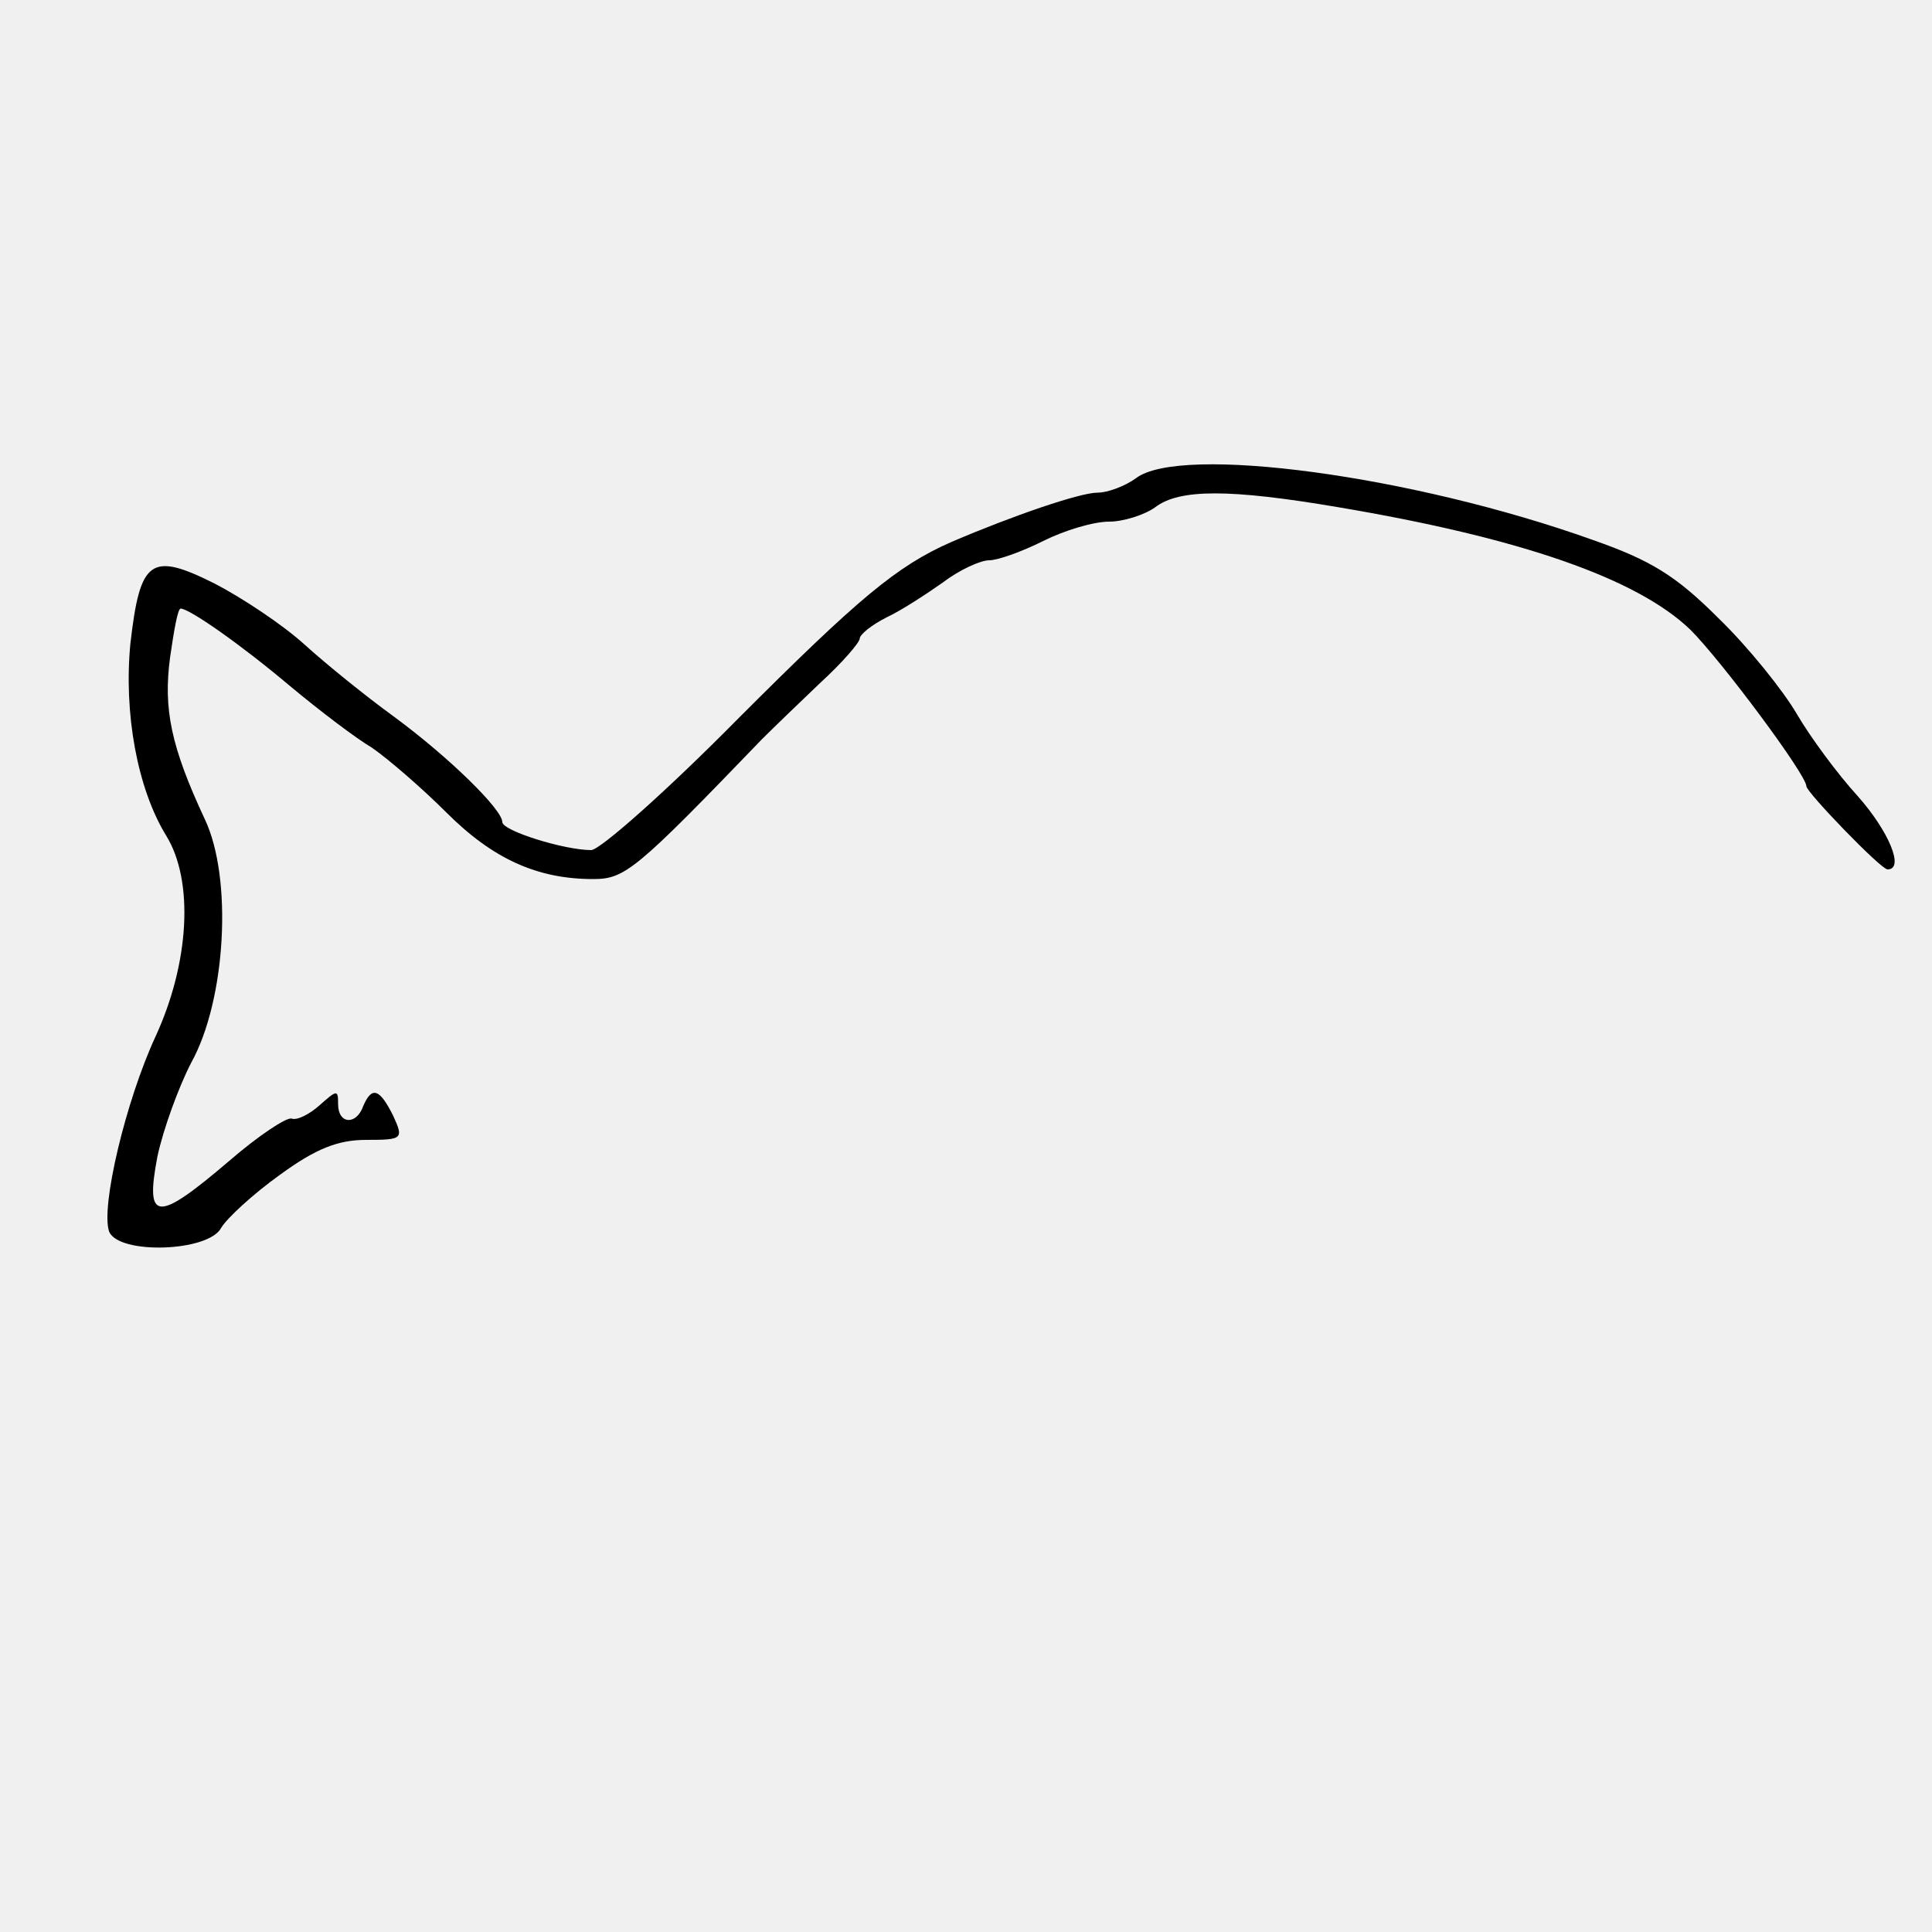
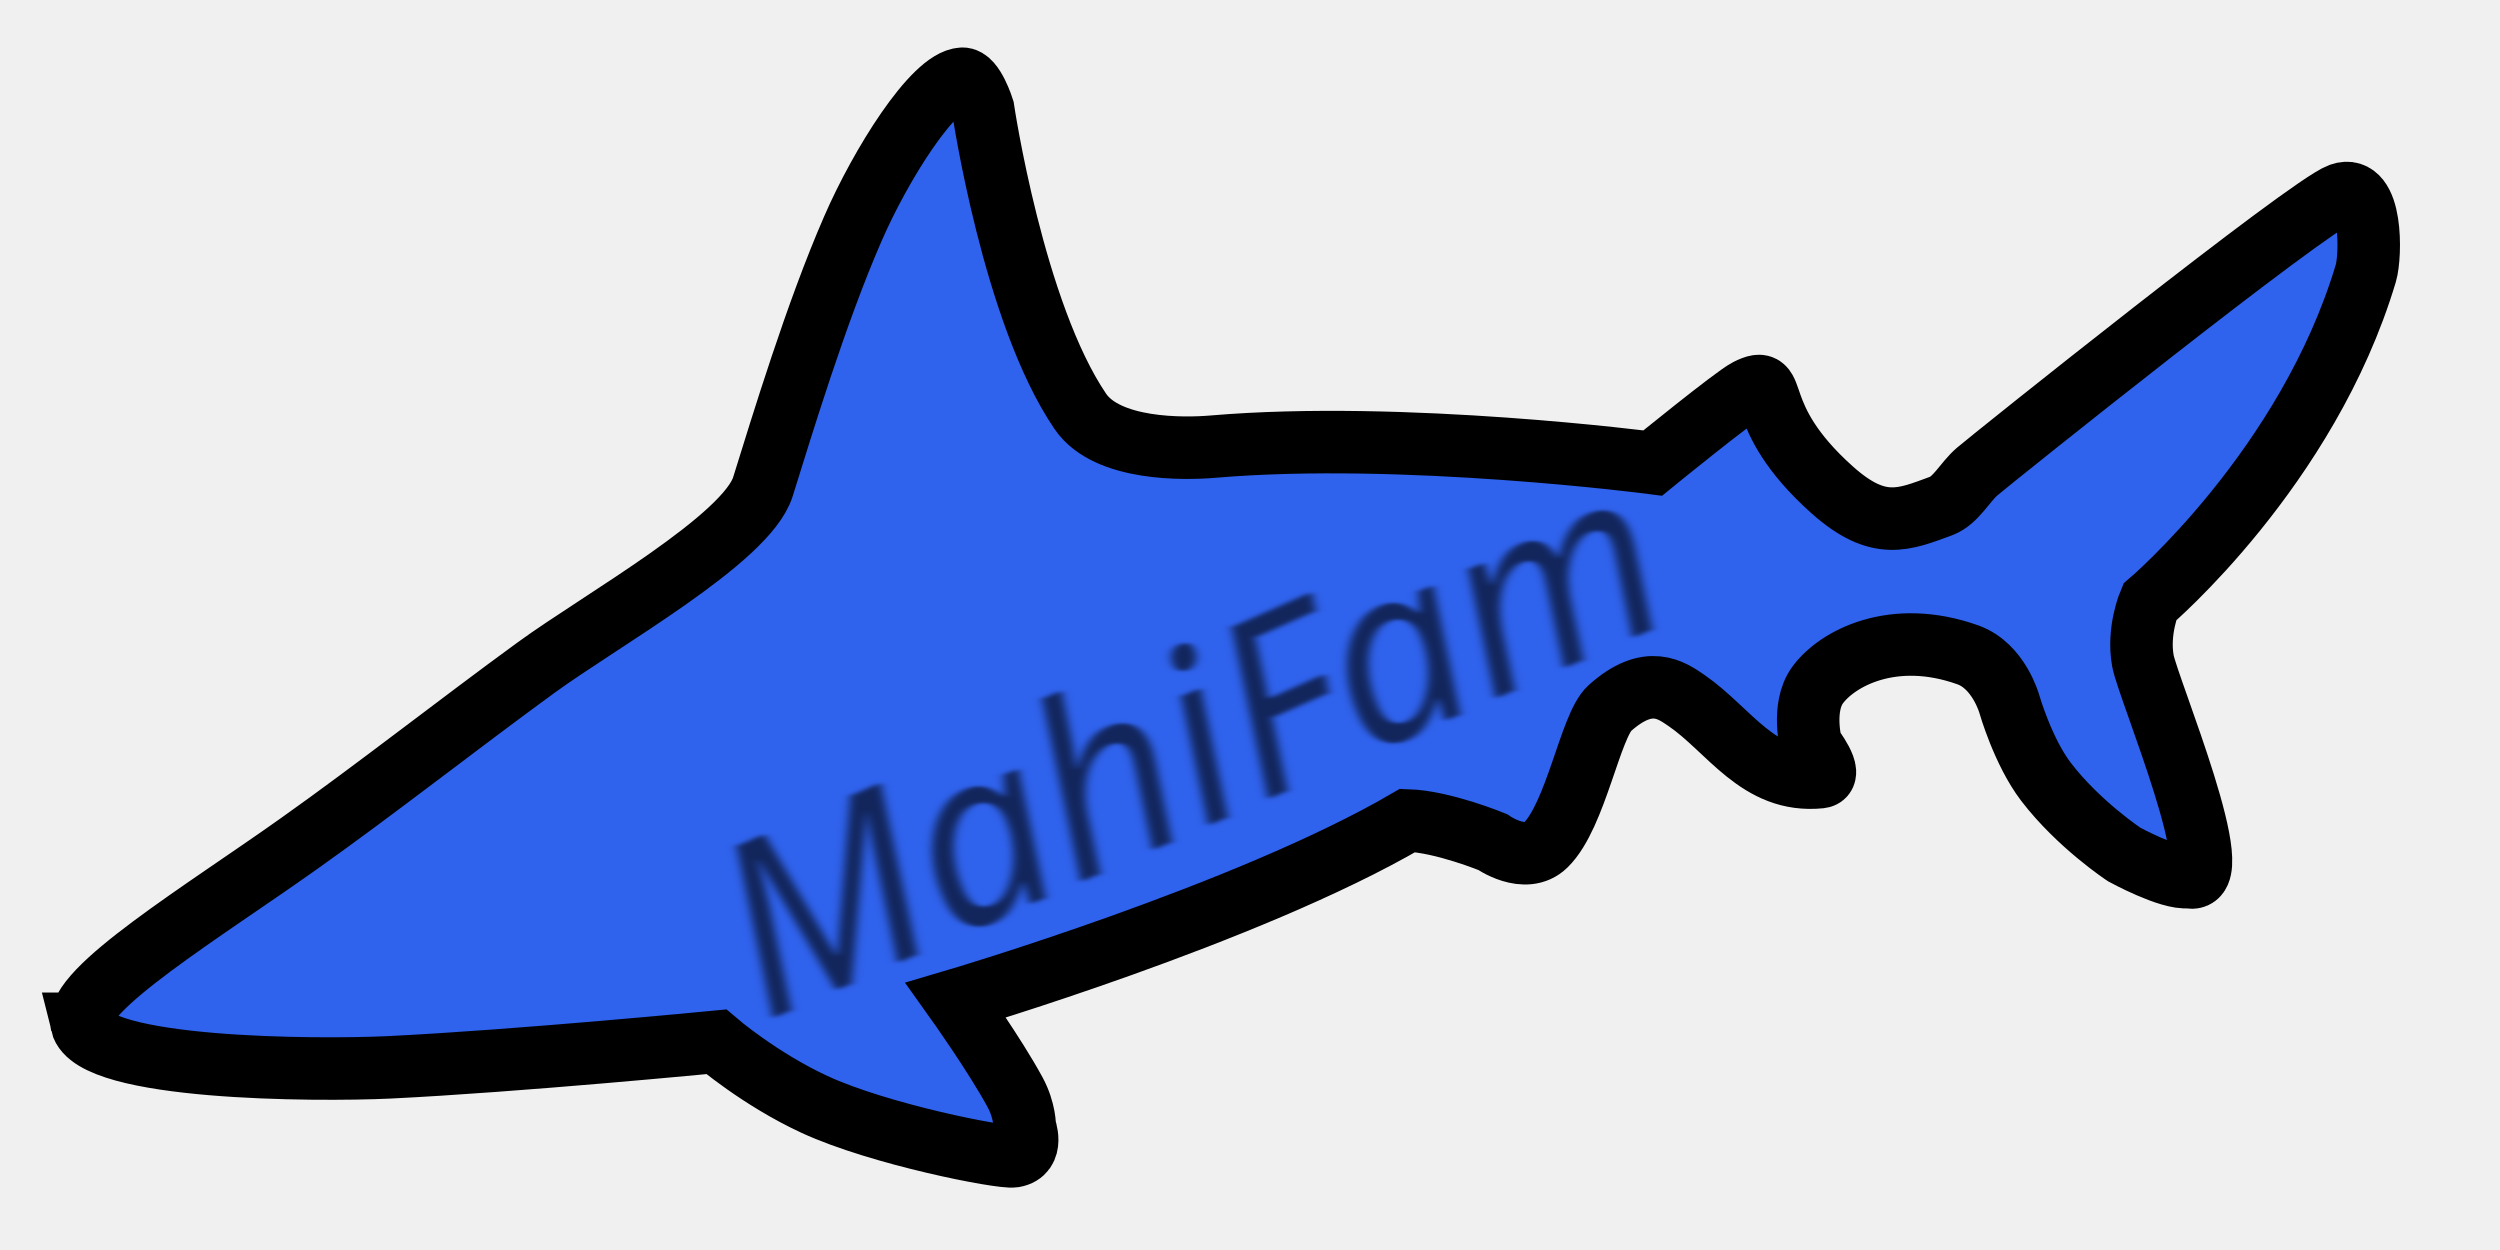
- <svg xmlns="http://www.w3.org/2000/svg" version="1.0" width="200pt" height="200pt" viewBox="0 0 200 200" preserveAspectRatio="xMidYMid meet">
-   <g transform="translate(0,200) scale(0.1,-0.1)" fill="#000000" stroke="none">
-     <path d="M1176 1505 c-11 -8 -29 -15 -40 -15 -18 0 -88 -24 -151 -51 -57 -25 -97 -59 -221 -183 -74 -75 -143 -136 -152 -136 -28 0 -92 20 -92 29 0 13 -55 67 -112 109 -29 21 -71 55 -93 75 -22 20 -64 48 -93 63 -66 33 -77 25 -87 -62 -7 -72 7 -150 37 -199 29 -47 24 -132 -11 -208 -31 -67 -57 -177 -48 -202 10 -24 103 -21 116 4 6 10 33 35 61 55 37 27 60 36 89 36 38 0 39 1 28 25 -14 28 -22 31 -31 10 -7 -20 -26 -19 -26 2 0 15 -1 15 -19 -1 -10 -9 -23 -16 -29 -14 -5 2 -35 -18 -65 -44 -75 -64 -87 -63 -74 5 6 28 22 72 35 97 36 65 43 191 14 252 -35 75 -43 114 -36 167 4 28 8 51 11 51 9 0 62 -37 113 -80 30 -25 68 -54 85 -64 16 -11 51 -41 77 -67 48 -48 94 -69 152 -69 33 0 44 9 175 145 11 11 38 37 60 58 23 21 41 42 41 46 0 4 12 14 28 22 15 7 41 24 58 36 17 13 39 23 48 23 9 0 34 9 56 20 22 11 52 20 68 20 15 0 37 7 48 15 25 19 77 19 189 0 190 -32 310 -74 365 -127 32 -32 120 -150 120 -162 0 -6 77 -86 84 -86 18 0 1 40 -31 76 -21 23 -49 61 -63 85 -14 24 -50 69 -81 99 -44 44 -70 60 -130 81 -187 67 -427 99 -473 64z" />
+ <svg xmlns="http://www.w3.org/2000/svg" width="200" height="100">
+   <defs>
+     <filter id="svg_7_blur">
+       <feGaussianBlur stdDeviation="0.6" />
+     </filter>
+   </defs>
+   <g>
+     <rect x="-1" y="-1" width="202" height="102" id="canvas_background" fill="none" />
+     <g id="canvasGrid" display="none">
+       <rect id="svg_1" width="196" height="200" x="1" y="1" stroke-width="0" fill="url(#gridpattern)" />
+     </g>
+   </g>
+   <g>
+     <path fill="#fff" stroke="#000" stroke-width="1.5" stroke-opacity="null" fill-opacity="null" opacity="0.5" d="m434.5,249.5" id="svg_3" />
+     <path stroke="#000" fill="#2f62ed" stroke-width="5" stroke-opacity="null" d="m6.529,81.901c-0.646,-2.671 9.802,-9.014 17.416,-14.43c6.045,-4.283 12.645,-9.474 18.931,-14.055c5.254,-3.828 16.85,-10.291 18.157,-14.477c1.527,-4.89 4.257,-13.902 7.19,-20.627c2.231,-5.139 6.465,-11.896 8.766,-12.014c0.892,-0.046 1.657,2.405 1.657,2.405c0,0 2.419,16.329 7.776,24.2c2.138,3.149 8.335,3.023 10.613,2.828c15.21,-1.3 35.184,1.312 35.184,1.312c0,0 6.491,-5.288 7.576,-5.85c2.752,-1.392 -0.003,1.948 6.791,8.006c3.725,3.322 5.77,2.356 8.71,1.279c1.185,-0.447 1.892,-1.904 2.872,-2.748c1.255,-1.075 26.507,-21.284 29.07,-22.194c2.563,-0.909 2.451,4.907 2.029,6.321c-4.656,15.591 -17.297,26.318 -17.297,26.318c0,0 -0.976,2.282 -0.537,4.692c0.397,2.188 7.172,18.27 3.621,17.295c-1.476,0.188 -5.115,-1.8 -5.115,-1.8c0,0 -3.651,-2.408 -6.263,-5.822c-1.848,-2.428 -2.924,-6.2 -2.924,-6.2c0,0 -0.84,-3.066 -3.323,-3.952c-5.999,-2.14 -10.479,0.306 -12.019,2.417c-1.32,1.805 -0.509,4.845 -0.509,4.845c0,0 1.866,2.398 0.725,2.522c-4.95,0.506 -7.262,-3.766 -10.704,-6.131c-1.199,-0.817 -3.034,-2.171 -6.14,0.612c-1.562,1.399 -2.696,8.568 -5.124,10.953c-1.636,1.606 -4.253,-0.245 -4.253,-0.245c0,0 -3.981,-1.635 -6.795,-1.725c-12.834,7.495 -36.142,14.379 -36.142,14.379c0,0 3.107,4.356 4.736,7.36c0.809,1.498 0.776,2.789 0.776,2.789c0,0 0.811,2.052 -0.878,2.337c-1.002,0.165 -10.746,-1.743 -15.952,-4.153c-4.383,-2.031 -7.846,-5.005 -7.846,-5.005c0,0 -15.95,1.548 -26.18,2.045c-5.959,0.278 -23.709,0.181 -24.596,-3.487z" id="svg_6" />
+     <text stroke="#000" transform="rotate(-23.8588 93.35065,59.85932) matrix(0.494271,0,0,0.494271,90.37535,38.08771) " fill="#000000" stroke-width="0" stroke-opacity="null" fill-opacity="null" x="-71.54" y="58.224" id="svg_7" font-size="39" font-family="'Trebuchet MS', Gadget, sans-serif" text-anchor="start" xml:space="preserve" font-style="italic" filter="url(#svg_7_blur)" opacity="0.61">MahiFam</text>
  </g>
</svg>
